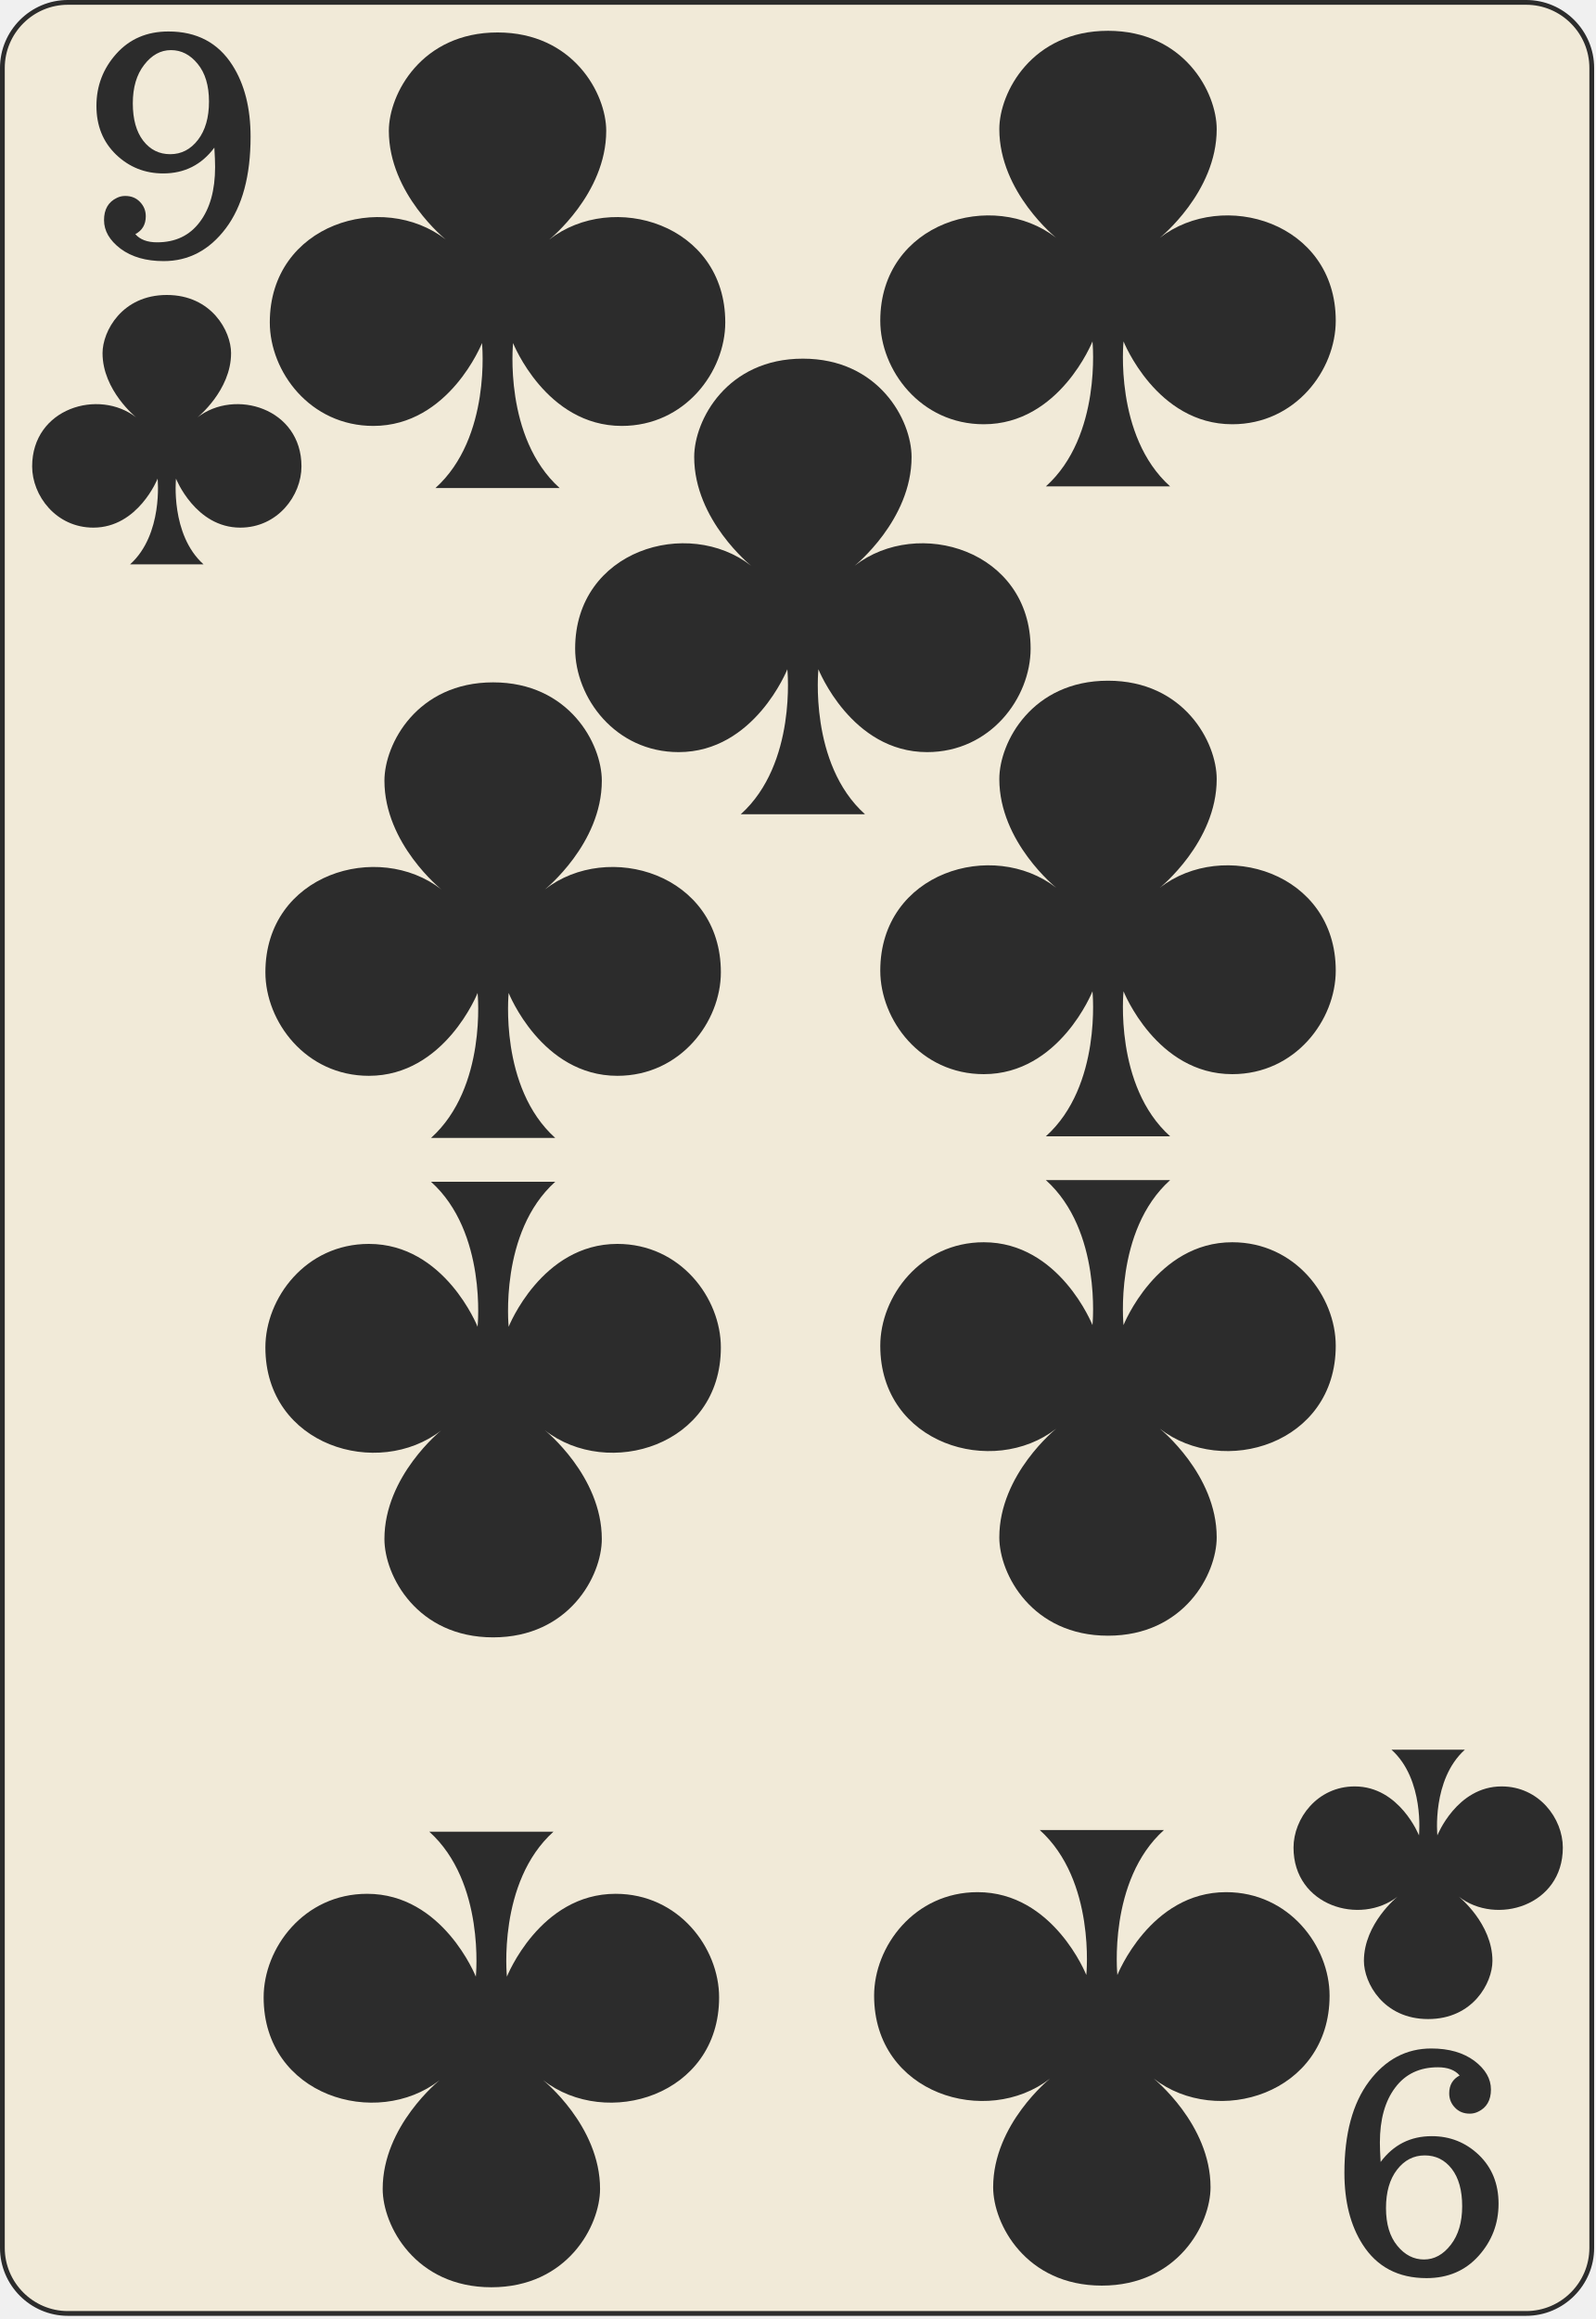
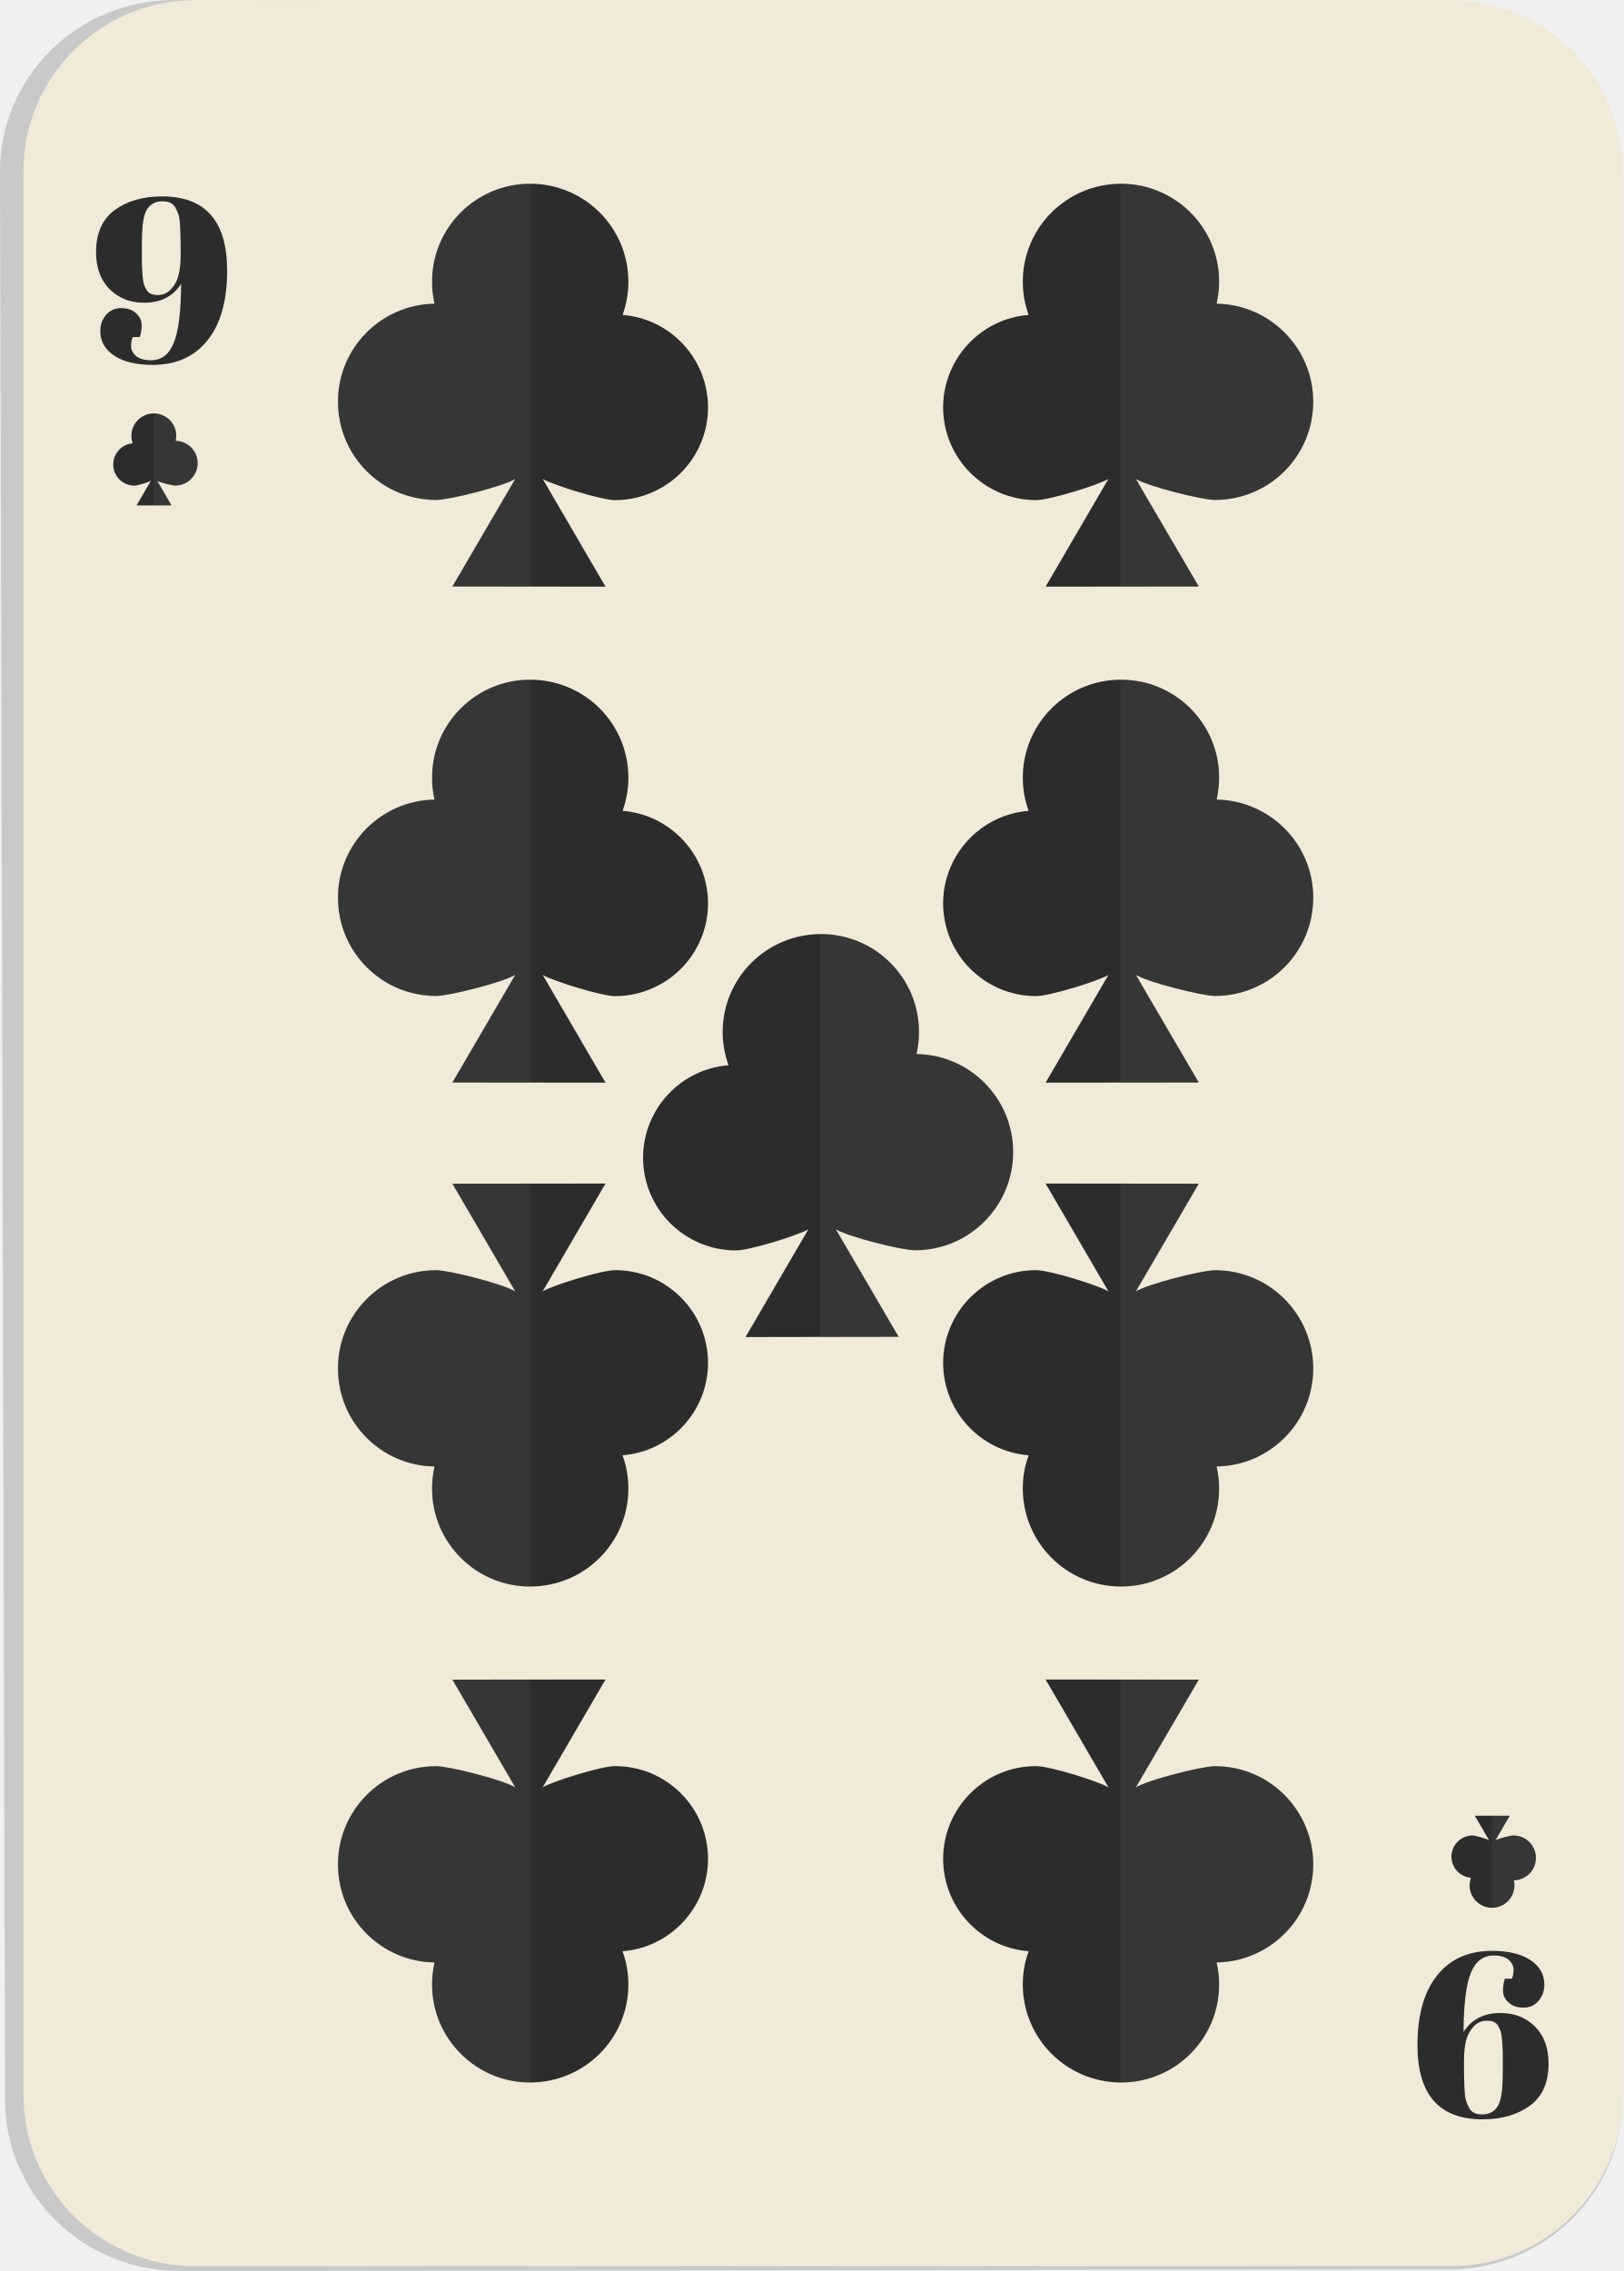
- <svg xmlns="http://www.w3.org/2000/svg" width="223" height="324" viewBox="0 0 223 324" fill="none">
-   <g clip-path="url(#clip0_2009_1537)">
-     <path d="M222.449 314.064C222.449 319.1 218.333 323.223 213.287 323.223H9.481C4.448 323.223 0.333 319.1 0.333 314.064V9.493C0.333 4.457 4.448 0.333 9.481 0.333H213.287C218.333 0.333 222.449 4.457 222.449 9.493V314.064Z" fill="#F1EAD8" stroke="#2C2C2C" stroke-width="0.667" />
-     <path d="M29.956 20.627C28.164 23.03 25.782 24.231 22.81 24.231C20.255 24.231 18.06 23.356 16.227 21.606C14.394 19.842 13.477 17.572 13.477 14.794C13.477 12.016 14.4 9.592 16.248 7.523C18.109 5.44 20.539 4.398 23.539 4.398C27.498 4.398 30.477 5.967 32.477 9.106C34.171 11.759 35.019 15.092 35.019 19.106C35.019 24.564 33.866 28.828 31.56 31.898C29.255 34.953 26.359 36.481 22.873 36.481C20.414 36.481 18.407 35.905 16.852 34.752C15.31 33.585 14.539 32.252 14.539 30.752C14.539 29.252 15.137 28.217 16.331 27.648C16.692 27.467 17.081 27.377 17.498 27.377C18.345 27.377 19.032 27.655 19.56 28.21C20.102 28.766 20.373 29.433 20.373 30.21C20.373 31.363 19.887 32.197 18.914 32.71C19.567 33.474 20.581 33.856 21.956 33.856C24.512 33.856 26.498 32.912 27.914 31.023C29.345 29.134 30.06 26.572 30.06 23.335C30.06 22.683 30.026 21.78 29.956 20.627ZM23.789 21.544C25.345 21.544 26.637 20.877 27.664 19.544C28.692 18.21 29.206 16.426 29.206 14.19C29.206 11.953 28.678 10.197 27.623 8.919C26.581 7.641 25.338 7.002 23.894 7.002C22.449 7.002 21.199 7.69 20.144 9.065C19.088 10.426 18.56 12.217 18.56 14.44C18.56 16.662 19.046 18.405 20.019 19.669C20.991 20.919 22.248 21.544 23.789 21.544Z" fill="#2C2C2C" />
-     <path d="M27.588 58.32C27.588 58.32 32.293 54.556 32.293 49.338C32.293 46.284 29.581 41.213 23.311 41.213C17.042 41.213 14.33 46.286 14.33 49.338C14.33 54.556 19.035 58.32 19.035 58.32C13.809 54.249 4.493 57.028 4.493 65.163C4.493 69.236 7.821 73.717 13.047 73.717C19.316 73.717 22.028 66.873 22.028 66.873C22.028 66.873 22.824 74.674 18.179 78.849H28.444C23.799 74.676 24.595 66.873 24.595 66.873C24.595 66.873 27.307 73.717 33.576 73.717C38.804 73.717 42.13 69.234 42.13 65.163C42.13 57.028 32.814 54.249 27.588 58.32Z" fill="#2C2C2C" />
-     <path d="M192.943 302.06C194.735 299.657 197.117 298.455 200.089 298.455C202.645 298.455 204.839 299.33 206.673 301.08C208.506 302.844 209.423 305.115 209.423 307.893C209.423 310.671 208.499 313.094 206.652 315.164C204.791 317.247 202.36 318.289 199.36 318.289C195.402 318.289 192.423 316.719 190.423 313.58C188.728 310.928 187.881 307.594 187.881 303.58C187.881 298.122 189.034 293.858 191.339 290.789C193.645 287.733 196.541 286.205 200.027 286.205C202.485 286.205 204.492 286.782 206.048 287.935C207.589 289.101 208.36 290.435 208.36 291.935C208.36 293.435 207.763 294.469 206.568 295.039C206.207 295.219 205.818 295.31 205.402 295.31C204.554 295.31 203.867 295.032 203.339 294.476C202.798 293.921 202.527 293.254 202.527 292.476C202.527 291.324 203.013 290.49 203.985 289.976C203.332 289.212 202.318 288.83 200.943 288.83C198.388 288.83 196.402 289.775 194.985 291.664C193.554 293.553 192.839 296.115 192.839 299.351C192.839 300.004 192.874 300.907 192.943 302.06ZM199.11 301.143C197.554 301.143 196.263 301.81 195.235 303.143C194.207 304.476 193.693 306.261 193.693 308.497C193.693 310.733 194.221 312.49 195.277 313.768C196.318 315.046 197.561 315.685 199.006 315.685C200.45 315.685 201.7 314.997 202.756 313.622C203.811 312.261 204.339 310.469 204.339 308.247C204.339 306.025 203.853 304.282 202.881 303.018C201.909 301.768 200.652 301.143 199.11 301.143Z" fill="#2C2C2C" />
-     <path d="M195.311 264.987C195.311 264.987 190.607 268.751 190.607 273.968C190.607 277.023 193.319 282.094 199.588 282.094C205.857 282.094 208.569 277.021 208.569 273.968C208.569 268.751 203.865 264.987 203.865 264.987C209.09 269.058 218.406 266.278 218.406 258.143C218.406 254.07 215.078 249.59 209.853 249.59C203.583 249.59 200.872 256.434 200.872 256.434C200.872 256.434 200.075 248.633 204.72 244.457H194.456C199.101 248.631 198.304 256.434 198.304 256.434C198.304 256.434 195.593 249.59 189.323 249.59C184.096 249.59 180.77 254.072 180.77 258.143C180.77 266.278 190.086 269.058 195.311 264.987Z" fill="#2C2C2C" />
-     <path d="M76.764 33.467C76.764 33.467 84.72 27.101 84.72 18.277C84.72 13.111 80.134 4.535 69.531 4.535C58.928 4.535 54.342 13.115 54.342 18.277C54.342 27.101 62.298 33.467 62.298 33.467C53.461 26.582 37.705 31.282 37.705 45.041C37.705 51.929 43.333 59.507 52.171 59.507C62.774 59.507 67.36 47.932 67.36 47.932C67.36 47.932 68.707 61.125 60.851 68.187H78.211C70.355 61.128 71.702 47.932 71.702 47.932C71.702 47.932 76.288 59.507 86.891 59.507C95.732 59.507 101.357 51.926 101.357 45.041C101.357 31.282 85.602 26.582 76.764 33.467Z" fill="#2C2C2C" />
-     <path d="M76.148 124.268C76.148 124.268 84.104 117.902 84.104 109.078C84.104 103.912 79.518 95.336 68.915 95.336C58.312 95.336 53.725 103.916 53.725 109.078C53.725 117.902 61.682 124.268 61.682 124.268C52.844 117.383 37.089 122.083 37.089 135.842C37.089 142.73 42.717 150.308 51.555 150.308C62.158 150.308 66.744 138.733 66.744 138.733C66.744 138.733 68.091 151.926 60.235 158.988H77.595C69.739 151.929 71.086 138.733 71.086 138.733C71.086 138.733 75.672 150.308 86.275 150.308C95.116 150.308 100.741 142.727 100.741 135.842C100.741 122.083 84.985 117.383 76.148 124.268Z" fill="#2C2C2C" />
-     <path d="M162.077 33.235C162.077 33.235 170.034 26.87 170.034 18.046C170.034 12.88 165.448 4.303 154.845 4.303C144.241 4.303 139.655 12.883 139.655 18.046C139.655 26.87 147.612 33.235 147.612 33.235C138.774 26.351 123.019 31.051 123.019 44.81C123.019 51.697 128.647 59.275 137.484 59.275C148.087 59.275 152.674 47.701 152.674 47.701C152.674 47.701 154.02 60.893 146.164 67.955H163.525C155.669 60.897 157.015 47.701 157.015 47.701C157.015 47.701 161.602 59.275 172.205 59.275C181.046 59.275 186.671 51.694 186.671 44.81C186.671 31.051 170.915 26.351 162.077 33.235Z" fill="#2C2C2C" />
-     <path d="M162.077 124.036C162.077 124.036 170.034 117.671 170.034 108.847C170.034 103.681 165.448 95.105 154.845 95.105C144.241 95.105 139.655 103.684 139.655 108.847C139.655 117.671 147.612 124.036 147.612 124.036C138.774 117.152 123.019 121.852 123.019 135.611C123.019 142.498 128.647 150.076 137.484 150.076C148.087 150.076 152.674 138.502 152.674 138.502C152.674 138.502 154.02 151.694 146.164 158.756H163.525C155.669 151.698 157.015 138.502 157.015 138.502C157.015 138.502 161.602 150.076 172.205 150.076C181.046 150.076 186.671 142.495 186.671 135.611C186.671 121.852 170.915 117.152 162.077 124.036Z" fill="#2C2C2C" />
-     <path d="M119.436 79.041C119.436 79.041 127.392 72.676 127.392 63.852C127.392 58.686 122.806 50.11 112.203 50.11C101.6 50.11 97.014 58.69 97.014 63.852C97.014 72.676 104.97 79.041 104.97 79.041C96.132 72.157 80.377 76.857 80.377 90.616C80.377 97.504 86.005 105.082 94.843 105.082C105.446 105.082 110.032 93.507 110.032 93.507C110.032 93.507 111.379 106.7 103.523 113.762H120.883C113.027 106.703 114.374 93.507 114.374 93.507C114.374 93.507 118.96 105.082 129.563 105.082C138.404 105.082 144.029 97.501 144.029 90.616C144.029 76.857 128.273 72.157 119.436 79.041Z" fill="#2C2C2C" />
-     <path d="M146.75 290.403C146.75 290.403 138.794 296.768 138.794 305.592C138.794 310.758 143.38 319.334 153.983 319.334C164.586 319.334 169.173 310.755 169.173 305.592C169.173 296.768 161.216 290.403 161.216 290.403C170.054 297.287 185.809 292.587 185.809 278.828C185.809 271.94 180.181 264.363 171.343 264.363C160.74 264.363 156.154 275.937 156.154 275.937C156.154 275.937 154.807 262.744 162.663 255.682H145.303C153.159 262.741 151.812 275.937 151.812 275.937C151.812 275.937 147.226 264.363 136.623 264.363C127.782 264.363 122.157 271.944 122.157 278.828C122.157 292.587 137.913 297.287 146.75 290.403Z" fill="#2C2C2C" />
-     <path d="M147.611 199.602C147.611 199.602 139.654 205.967 139.654 214.791C139.654 219.957 144.24 228.533 154.844 228.533C165.447 228.533 170.033 219.954 170.033 214.791C170.033 205.967 162.076 199.602 162.076 199.602C170.914 206.486 186.67 201.786 186.67 188.027C186.67 181.139 181.041 173.561 172.204 173.561C161.601 173.561 157.014 185.136 157.014 185.136C157.014 185.136 155.668 171.943 163.524 164.881H146.163C154.019 171.94 152.673 185.136 152.673 185.136C152.673 185.136 148.086 173.561 137.483 173.561C128.642 173.561 123.018 181.143 123.018 188.027C123.018 201.786 138.773 206.486 147.611 199.602Z" fill="#2C2C2C" />
-     <path d="M61.437 290.635C61.437 290.635 53.48 297 53.48 305.824C53.48 310.99 58.067 319.566 68.67 319.566C79.273 319.566 83.859 310.986 83.859 305.824C83.859 297 75.903 290.635 75.903 290.635C84.74 297.519 100.496 292.819 100.496 279.06C100.496 272.172 94.868 264.594 86.03 264.594C75.427 264.594 70.841 276.169 70.841 276.169C70.841 276.169 69.494 262.976 77.35 255.914H59.99C67.846 262.973 66.499 276.169 66.499 276.169C66.499 276.169 61.913 264.594 51.309 264.594C42.469 264.594 36.844 272.175 36.844 279.06C36.844 292.819 52.599 297.519 61.437 290.635Z" fill="#2C2C2C" />
-     <path d="M61.681 199.833C61.681 199.833 53.724 206.199 53.724 215.023C53.724 220.189 58.311 228.765 68.914 228.765C79.517 228.765 84.103 220.185 84.103 215.023C84.103 206.199 76.147 199.833 76.147 199.833C84.984 206.718 100.74 202.018 100.74 188.259C100.74 181.371 95.112 173.793 86.274 173.793C75.671 173.793 71.085 185.368 71.085 185.368C71.085 185.368 69.738 172.175 77.594 165.113H60.234C68.09 172.172 66.743 185.368 66.743 185.368C66.743 185.368 62.157 173.793 51.554 173.793C42.713 173.793 37.088 181.374 37.088 188.259C37.088 202.018 52.843 206.718 61.681 199.833Z" fill="#2C2C2C" />
-   </g>
-   <defs>
-     <clipPath id="clip0_2009_1537">
-       <rect width="222.783" height="323.556" fill="white" />
-     </clipPath>
-   </defs>
+ <svg xmlns="http://www.w3.org/2000/svg" width="143" height="200" viewBox="0 0 143 200" fill="none">
+   <path d="M15.8 199.996C7.345 200.011 0.456 193.265 0.442 184.957L6.86072e-05 15.133C-0.025 6.775 6.857 -0.014 15.344 2.27406e-05L127.572 0.212C136.016 0.226 142.895 7.026 142.895 15.366V184.824C142.895 193.114 136.045 199.86 127.63 199.864L15.8 199.996Z" fill="#C9C9C9" />
+   <path d="M17.198 199.576C8.858 199.576 2.065 192.816 2.065 184.501V15.079C2.065 6.771 8.858 0.011 17.198 0.011H127.792C136.132 0.011 142.925 6.771 142.925 15.079V184.501C142.925 192.816 136.132 199.576 127.792 199.576H17.198Z" fill="#F1EAD8" />
+   <path d="M107.158 26.747C107.291 26.115 107.384 25.483 107.377 24.811C107.388 20.037 103.5 16.181 98.729 16.181C93.954 16.188 90.091 20.037 90.087 24.811C90.087 25.842 90.267 26.833 90.604 27.734C86.393 28.057 83.083 31.582 83.068 35.876C83.083 40.393 86.737 44.029 91.25 44.044C92.453 44.044 96.718 42.719 97.63 42.177L92.094 51.666L105.586 51.651L100.043 42.177C101.152 42.852 105.873 44.029 107.015 44.029C111.8 44.029 115.67 40.159 115.667 35.377C115.674 30.66 111.865 26.822 107.158 26.747Z" fill="#2C2C2C" />
+   <path opacity="0.2" d="M107.156 26.747C107.289 26.115 107.383 25.483 107.375 24.811C107.386 20.037 103.498 16.181 98.727 16.181C98.719 16.181 98.698 16.188 98.684 16.188V51.662L105.584 51.655L100.041 42.181C101.15 42.855 105.871 44.033 107.013 44.033C111.798 44.033 115.669 40.163 115.665 35.381C115.672 30.66 111.863 26.822 107.156 26.747Z" fill="#616161" />
+   <path d="M80.726 92.827C80.859 92.195 80.952 91.563 80.941 90.892C80.956 86.117 77.064 82.254 72.3 82.261C67.521 82.268 63.655 86.11 63.651 90.892C63.651 91.922 63.842 92.906 64.172 93.811C59.961 94.141 56.65 97.659 56.64 101.953C56.647 106.469 60.302 110.113 64.818 110.121C66.013 110.128 70.286 108.796 71.201 108.261L65.665 117.75L79.15 117.728L73.614 108.254C74.723 108.929 79.441 110.106 80.586 110.106C85.372 110.113 89.238 106.236 89.235 101.454C89.235 96.733 85.436 92.895 80.726 92.827Z" fill="#2C2C2C" />
+   <path opacity="0.2" d="M80.724 92.827C80.857 92.195 80.951 91.563 80.94 90.892C80.954 86.117 77.062 82.254 72.298 82.261C72.287 82.261 72.273 82.261 72.259 82.261V117.742L79.148 117.728L73.612 108.254C74.722 108.929 79.439 110.106 80.584 110.106C85.37 110.113 89.237 106.236 89.233 101.454C89.233 96.733 85.435 92.895 80.724 92.827Z" fill="#616161" />
+   <path d="M107.158 70.417C107.291 69.793 107.384 69.153 107.377 68.489C107.388 63.714 103.5 59.852 98.729 59.859C93.954 59.859 90.091 63.714 90.087 68.489C90.087 69.52 90.267 70.511 90.604 71.408C86.393 71.739 83.083 75.257 83.068 79.551C83.083 84.074 86.737 87.711 91.25 87.725C92.453 87.725 96.718 86.401 97.63 85.859L92.094 95.347L105.586 95.333L100.043 85.851C101.152 86.526 105.873 87.704 107.015 87.711C111.8 87.711 115.67 83.841 115.667 79.052C115.674 74.338 111.865 70.5 107.158 70.417Z" fill="#2C2C2C" />
+   <path opacity="0.2" d="M107.156 70.417C107.289 69.793 107.383 69.153 107.375 68.489C107.386 63.714 103.498 59.852 98.727 59.859C98.719 59.859 98.698 59.859 98.684 59.859V95.34L105.584 95.333L100.041 85.851C101.15 86.526 105.871 87.704 107.013 87.711C111.798 87.711 115.669 83.841 115.665 79.052C115.672 74.338 111.863 70.5 107.156 70.417Z" fill="#616161" />
+   <path d="M38.268 26.747C38.143 26.115 38.046 25.483 38.057 24.811C38.049 20.037 41.934 16.181 46.705 16.181C51.48 16.188 55.347 20.037 55.347 24.811C55.347 25.842 55.164 26.833 54.833 27.734C59.034 28.057 62.355 31.582 62.362 35.876C62.358 40.393 58.696 44.029 54.184 44.044C52.981 44.044 48.709 42.719 47.8 42.177L53.333 51.666L39.848 51.651L45.384 42.177C44.278 42.852 39.564 44.029 38.419 44.029C33.633 44.029 29.763 40.159 29.77 35.377C29.763 30.66 33.558 26.822 38.268 26.747Z" fill="#2C2C2C" />
+   <path opacity="0.2" d="M38.268 26.747C38.143 26.115 38.046 25.483 38.057 24.811C38.049 20.037 41.934 16.181 46.705 16.181C46.716 16.181 46.723 16.188 46.737 16.188V51.662L39.848 51.655L45.384 42.181C44.278 42.855 39.564 44.033 38.419 44.033C33.633 44.033 29.763 40.163 29.77 35.381C29.763 30.66 33.558 26.822 38.268 26.747Z" fill="#616161" />
+   <path d="M38.268 70.417C38.143 69.793 38.046 69.153 38.057 68.489C38.049 63.714 41.934 59.852 46.705 59.859C51.48 59.859 55.347 63.714 55.347 68.489C55.347 69.52 55.164 70.511 54.833 71.408C59.034 71.739 62.355 75.257 62.362 79.551C62.358 84.074 58.696 87.711 54.184 87.725C52.981 87.725 48.709 86.401 47.8 85.859L53.333 95.347L39.848 95.333L45.384 85.851C44.278 86.526 39.564 87.704 38.419 87.711C33.633 87.711 29.763 83.841 29.77 79.052C29.763 74.338 33.558 70.5 38.268 70.417Z" fill="#2C2C2C" />
+   <path opacity="0.2" d="M38.268 70.417C38.143 69.793 38.046 69.153 38.057 68.489C38.049 63.714 41.934 59.852 46.705 59.859C46.716 59.859 46.723 59.859 46.737 59.859V95.34L39.848 95.333L45.384 85.851C44.278 86.526 39.564 87.704 38.419 87.711C33.633 87.711 29.763 83.841 29.77 79.052C29.763 74.338 33.558 70.5 38.268 70.417Z" fill="#616161" />
+   <path d="M107.158 172.826C107.291 173.458 107.384 174.09 107.377 174.768C107.388 179.536 103.5 183.406 98.729 183.399C93.954 183.385 90.091 179.543 90.087 174.768C90.087 173.731 90.267 172.747 90.604 171.839C86.393 171.516 83.083 167.997 83.068 163.704C83.083 159.187 86.737 155.536 91.25 155.536C92.453 155.529 96.718 156.861 97.63 157.403L92.094 147.907L105.586 147.921L100.043 157.41C101.152 156.732 105.873 155.543 107.015 155.543C111.8 155.536 115.67 159.421 115.667 164.196C115.674 168.92 111.865 172.758 107.158 172.826Z" fill="#2C2C2C" />
+   <path opacity="0.2" d="M107.156 172.826C107.289 173.458 107.383 174.09 107.375 174.768C107.386 179.536 103.498 183.406 98.727 183.399C98.719 183.399 98.698 183.392 98.684 183.392V147.91L105.584 147.918L100.041 157.406C101.15 156.728 105.871 155.539 107.013 155.539C111.798 155.532 115.669 159.417 115.665 164.192C115.672 168.92 111.863 172.758 107.156 172.826Z" fill="#616161" />
+   <path d="M107.158 129.148C107.291 129.78 107.384 130.412 107.377 131.091C107.388 135.858 103.5 139.729 98.729 139.721C93.954 139.714 90.091 135.866 90.087 131.091C90.087 130.053 90.267 129.069 90.604 128.161C86.393 127.838 83.083 124.32 83.068 120.026C83.083 115.517 86.737 111.858 91.25 111.858C92.453 111.858 96.718 113.183 97.63 113.725L92.094 104.229L105.586 104.244L100.043 113.732C101.152 113.057 105.873 111.865 107.015 111.865C111.8 111.858 115.67 115.743 115.667 120.518C115.674 125.242 111.865 129.08 107.158 129.148Z" fill="#2C2C2C" />
+   <path opacity="0.2" d="M107.156 129.148C107.289 129.78 107.383 130.412 107.375 131.091C107.386 135.858 103.498 139.728 98.727 139.721C98.719 139.721 98.698 139.721 98.684 139.721V104.233L105.584 104.24L100.041 113.729C101.15 113.054 105.871 111.862 107.013 111.862C111.798 111.855 115.669 115.739 115.665 120.514C115.672 125.242 111.863 129.08 107.156 129.148Z" fill="#616161" />
+   <path d="M38.268 172.826C38.143 173.458 38.046 174.09 38.057 174.768C38.049 179.536 41.934 183.406 46.705 183.399C51.48 183.385 55.347 179.543 55.347 174.768C55.347 173.731 55.164 172.747 54.833 171.839C59.034 171.516 62.355 167.997 62.362 163.704C62.358 159.187 58.696 155.536 54.184 155.536C52.981 155.529 48.709 156.861 47.8 157.403L53.333 147.907L39.848 147.921L45.384 157.41C44.278 156.732 39.564 155.543 38.419 155.543C33.633 155.536 29.763 159.421 29.77 164.196C29.763 168.92 33.558 172.758 38.268 172.826Z" fill="#2C2C2C" />
+   <path opacity="0.2" d="M38.268 172.826C38.143 173.458 38.046 174.09 38.057 174.768C38.049 179.536 41.934 183.406 46.705 183.399C46.716 183.399 46.723 183.392 46.737 183.392V147.91L39.848 147.918L45.384 157.406C44.278 156.728 39.564 155.539 38.419 155.539C33.633 155.532 29.763 159.417 29.77 164.192C29.763 168.92 33.558 172.758 38.268 172.826Z" fill="#616161" />
+   <path d="M38.268 129.148C38.143 129.78 38.046 130.412 38.057 131.091C38.049 135.858 41.934 139.729 46.705 139.721C51.48 139.714 55.347 135.866 55.347 131.091C55.347 130.053 55.164 129.069 54.833 128.161C59.034 127.838 62.355 124.32 62.362 120.026C62.358 115.517 58.696 111.858 54.184 111.858C52.981 111.858 48.709 113.183 47.8 113.725L53.333 104.229L39.848 104.244L45.384 113.732C44.278 113.057 39.564 111.865 38.419 111.865C33.633 111.858 29.763 115.743 29.77 120.518C29.763 125.242 33.558 129.08 38.268 129.148Z" fill="#2C2C2C" />
+   <path opacity="0.2" d="M38.268 129.148C38.143 129.78 38.046 130.412 38.057 131.091C38.049 135.858 41.934 139.728 46.705 139.721C46.716 139.721 46.723 139.721 46.737 139.721V104.233L39.848 104.24L45.384 113.729C44.278 113.054 39.564 111.862 38.419 111.862C33.633 111.855 29.763 115.739 29.77 120.514C29.763 125.242 33.558 129.08 38.268 129.148Z" fill="#616161" />
+   <path d="M15.468 38.82C15.497 38.673 15.522 38.533 15.522 38.379C15.522 37.291 14.635 36.408 13.544 36.408C12.46 36.408 11.573 37.291 11.573 38.379C11.573 38.608 11.616 38.842 11.691 39.043C10.729 39.122 9.975 39.919 9.972 40.903C9.972 41.933 10.805 42.762 11.839 42.77C12.111 42.77 13.088 42.468 13.289 42.342L12.025 44.514L15.106 44.507L13.845 42.342C14.097 42.497 15.17 42.762 15.436 42.762C16.524 42.762 17.407 41.879 17.407 40.791C17.41 39.711 16.545 38.842 15.468 38.82Z" fill="#2C2C2C" />
+   <path opacity="0.2" d="M15.468 38.82C15.497 38.673 15.522 38.533 15.522 38.379C15.522 37.291 14.635 36.408 13.544 36.408H13.533V44.514L15.109 44.507L13.849 42.342C14.1 42.497 15.174 42.762 15.44 42.762C16.527 42.762 17.411 41.879 17.411 40.791C17.411 39.711 16.545 38.842 15.468 38.82Z" fill="#616161" />
+   <path d="M133.344 165.592C133.372 165.746 133.39 165.879 133.39 166.034C133.39 167.129 132.503 168.012 131.416 168.012C130.328 168.012 129.441 167.129 129.441 166.034C129.441 165.804 129.491 165.578 129.56 165.373C128.605 165.298 127.847 164.49 127.84 163.513C127.84 162.483 128.676 161.646 129.707 161.646C129.983 161.646 130.953 161.948 131.161 162.067L129.897 159.905H132.977L131.714 162.07C131.965 161.909 133.038 161.643 133.304 161.643C134.399 161.643 135.279 162.526 135.279 163.614C135.282 164.698 134.417 165.578 133.344 165.592Z" fill="#2C2C2C" />
+   <path opacity="0.2" d="M133.344 165.592C133.373 165.746 133.391 165.879 133.391 166.034C133.391 167.129 132.504 168.012 131.416 168.012H131.409V159.912H132.985L131.722 162.077C131.973 161.916 133.046 161.65 133.312 161.65C134.407 161.65 135.287 162.533 135.287 163.621C135.283 164.698 134.418 165.578 133.344 165.592Z" fill="#616161" />
+   <path d="M20.007 23.842C20.007 26.503 19.424 28.555 18.258 29.995C17.105 31.422 15.5 32.136 13.442 32.136C12.001 32.136 10.869 31.861 10.046 31.312C9.237 30.764 8.832 30.05 8.832 29.172C8.832 28.623 8.997 28.15 9.326 27.752C9.669 27.34 10.115 27.134 10.664 27.134C11.226 27.134 11.665 27.285 11.981 27.587C12.31 27.875 12.475 28.225 12.475 28.637C12.475 29.035 12.42 29.385 12.31 29.686H11.693C11.597 29.892 11.549 30.16 11.549 30.489C11.549 30.805 11.693 31.093 11.981 31.353C12.283 31.6 12.722 31.724 13.298 31.724C14.217 31.724 14.883 31.223 15.294 30.221C15.72 29.22 15.939 27.477 15.953 24.994C15.239 26.105 14.155 26.661 12.701 26.661C11.466 26.661 10.451 26.263 9.655 25.467C8.859 24.672 8.461 23.581 8.461 22.195C8.461 20.549 9.003 19.321 10.087 18.511C11.185 17.702 12.585 17.297 14.286 17.297C18.1 17.297 20.007 19.479 20.007 23.842ZM13.895 25.982C14.361 25.982 14.752 25.81 15.068 25.467C15.397 25.111 15.617 24.699 15.726 24.233C15.85 23.752 15.912 23.135 15.912 22.38C15.912 21.612 15.905 21.084 15.891 20.796C15.891 20.494 15.877 20.144 15.85 19.746C15.822 19.334 15.774 19.04 15.706 18.861C15.637 18.669 15.548 18.47 15.438 18.264C15.232 17.907 14.855 17.729 14.306 17.729C13.689 17.729 13.229 17.976 12.928 18.47C12.694 18.868 12.557 19.554 12.516 20.528C12.502 20.871 12.495 21.338 12.495 21.928C12.495 22.504 12.495 22.95 12.495 23.265C12.509 23.581 12.53 23.917 12.557 24.274C12.585 24.617 12.626 24.877 12.681 25.056C12.749 25.234 12.831 25.406 12.928 25.57C13.106 25.845 13.428 25.982 13.895 25.982Z" fill="#2C2C2C" />
+   <path d="M124.85 180.099C124.85 177.437 125.433 175.386 126.6 173.945C127.752 172.518 129.357 171.805 131.415 171.805C132.856 171.805 133.988 172.079 134.811 172.628C135.621 173.177 136.025 173.89 136.025 174.768C136.025 175.317 135.861 175.79 135.532 176.188C135.189 176.6 134.743 176.806 134.194 176.806C133.631 176.806 133.192 176.655 132.877 176.353C132.547 176.065 132.383 175.715 132.383 175.303C132.383 174.905 132.438 174.556 132.547 174.254L133.165 174.254C133.261 174.048 133.309 173.78 133.309 173.451C133.309 173.136 133.165 172.847 132.877 172.587C132.575 172.34 132.136 172.216 131.56 172.216C130.64 172.216 129.975 172.717 129.563 173.719C129.138 174.72 128.918 176.463 128.905 178.946C129.618 177.835 130.702 177.279 132.156 177.279C133.391 177.279 134.406 177.677 135.202 178.473C135.998 179.269 136.396 180.359 136.396 181.745C136.396 183.391 135.854 184.619 134.77 185.429C133.672 186.238 132.273 186.643 130.572 186.643C126.757 186.643 124.85 184.462 124.85 180.099ZM130.963 177.958C130.496 177.958 130.105 178.13 129.79 178.473C129.46 178.829 129.241 179.241 129.131 179.708C129.008 180.188 128.946 180.805 128.946 181.56C128.946 182.328 128.953 182.856 128.966 183.145C128.966 183.446 128.98 183.796 129.008 184.194C129.035 184.606 129.083 184.901 129.152 185.079C129.22 185.271 129.309 185.47 129.419 185.676C129.625 186.033 130.002 186.211 130.551 186.211C131.168 186.211 131.628 185.964 131.93 185.47C132.163 185.072 132.3 184.386 132.342 183.412C132.355 183.069 132.362 182.603 132.362 182.013C132.362 181.436 132.362 180.99 132.362 180.675C132.348 180.359 132.328 180.023 132.3 179.666C132.273 179.323 132.232 179.063 132.177 178.884C132.108 178.706 132.026 178.535 131.93 178.37C131.752 178.095 131.429 177.958 130.963 177.958Z" fill="#2C2C2C" />
</svg>
